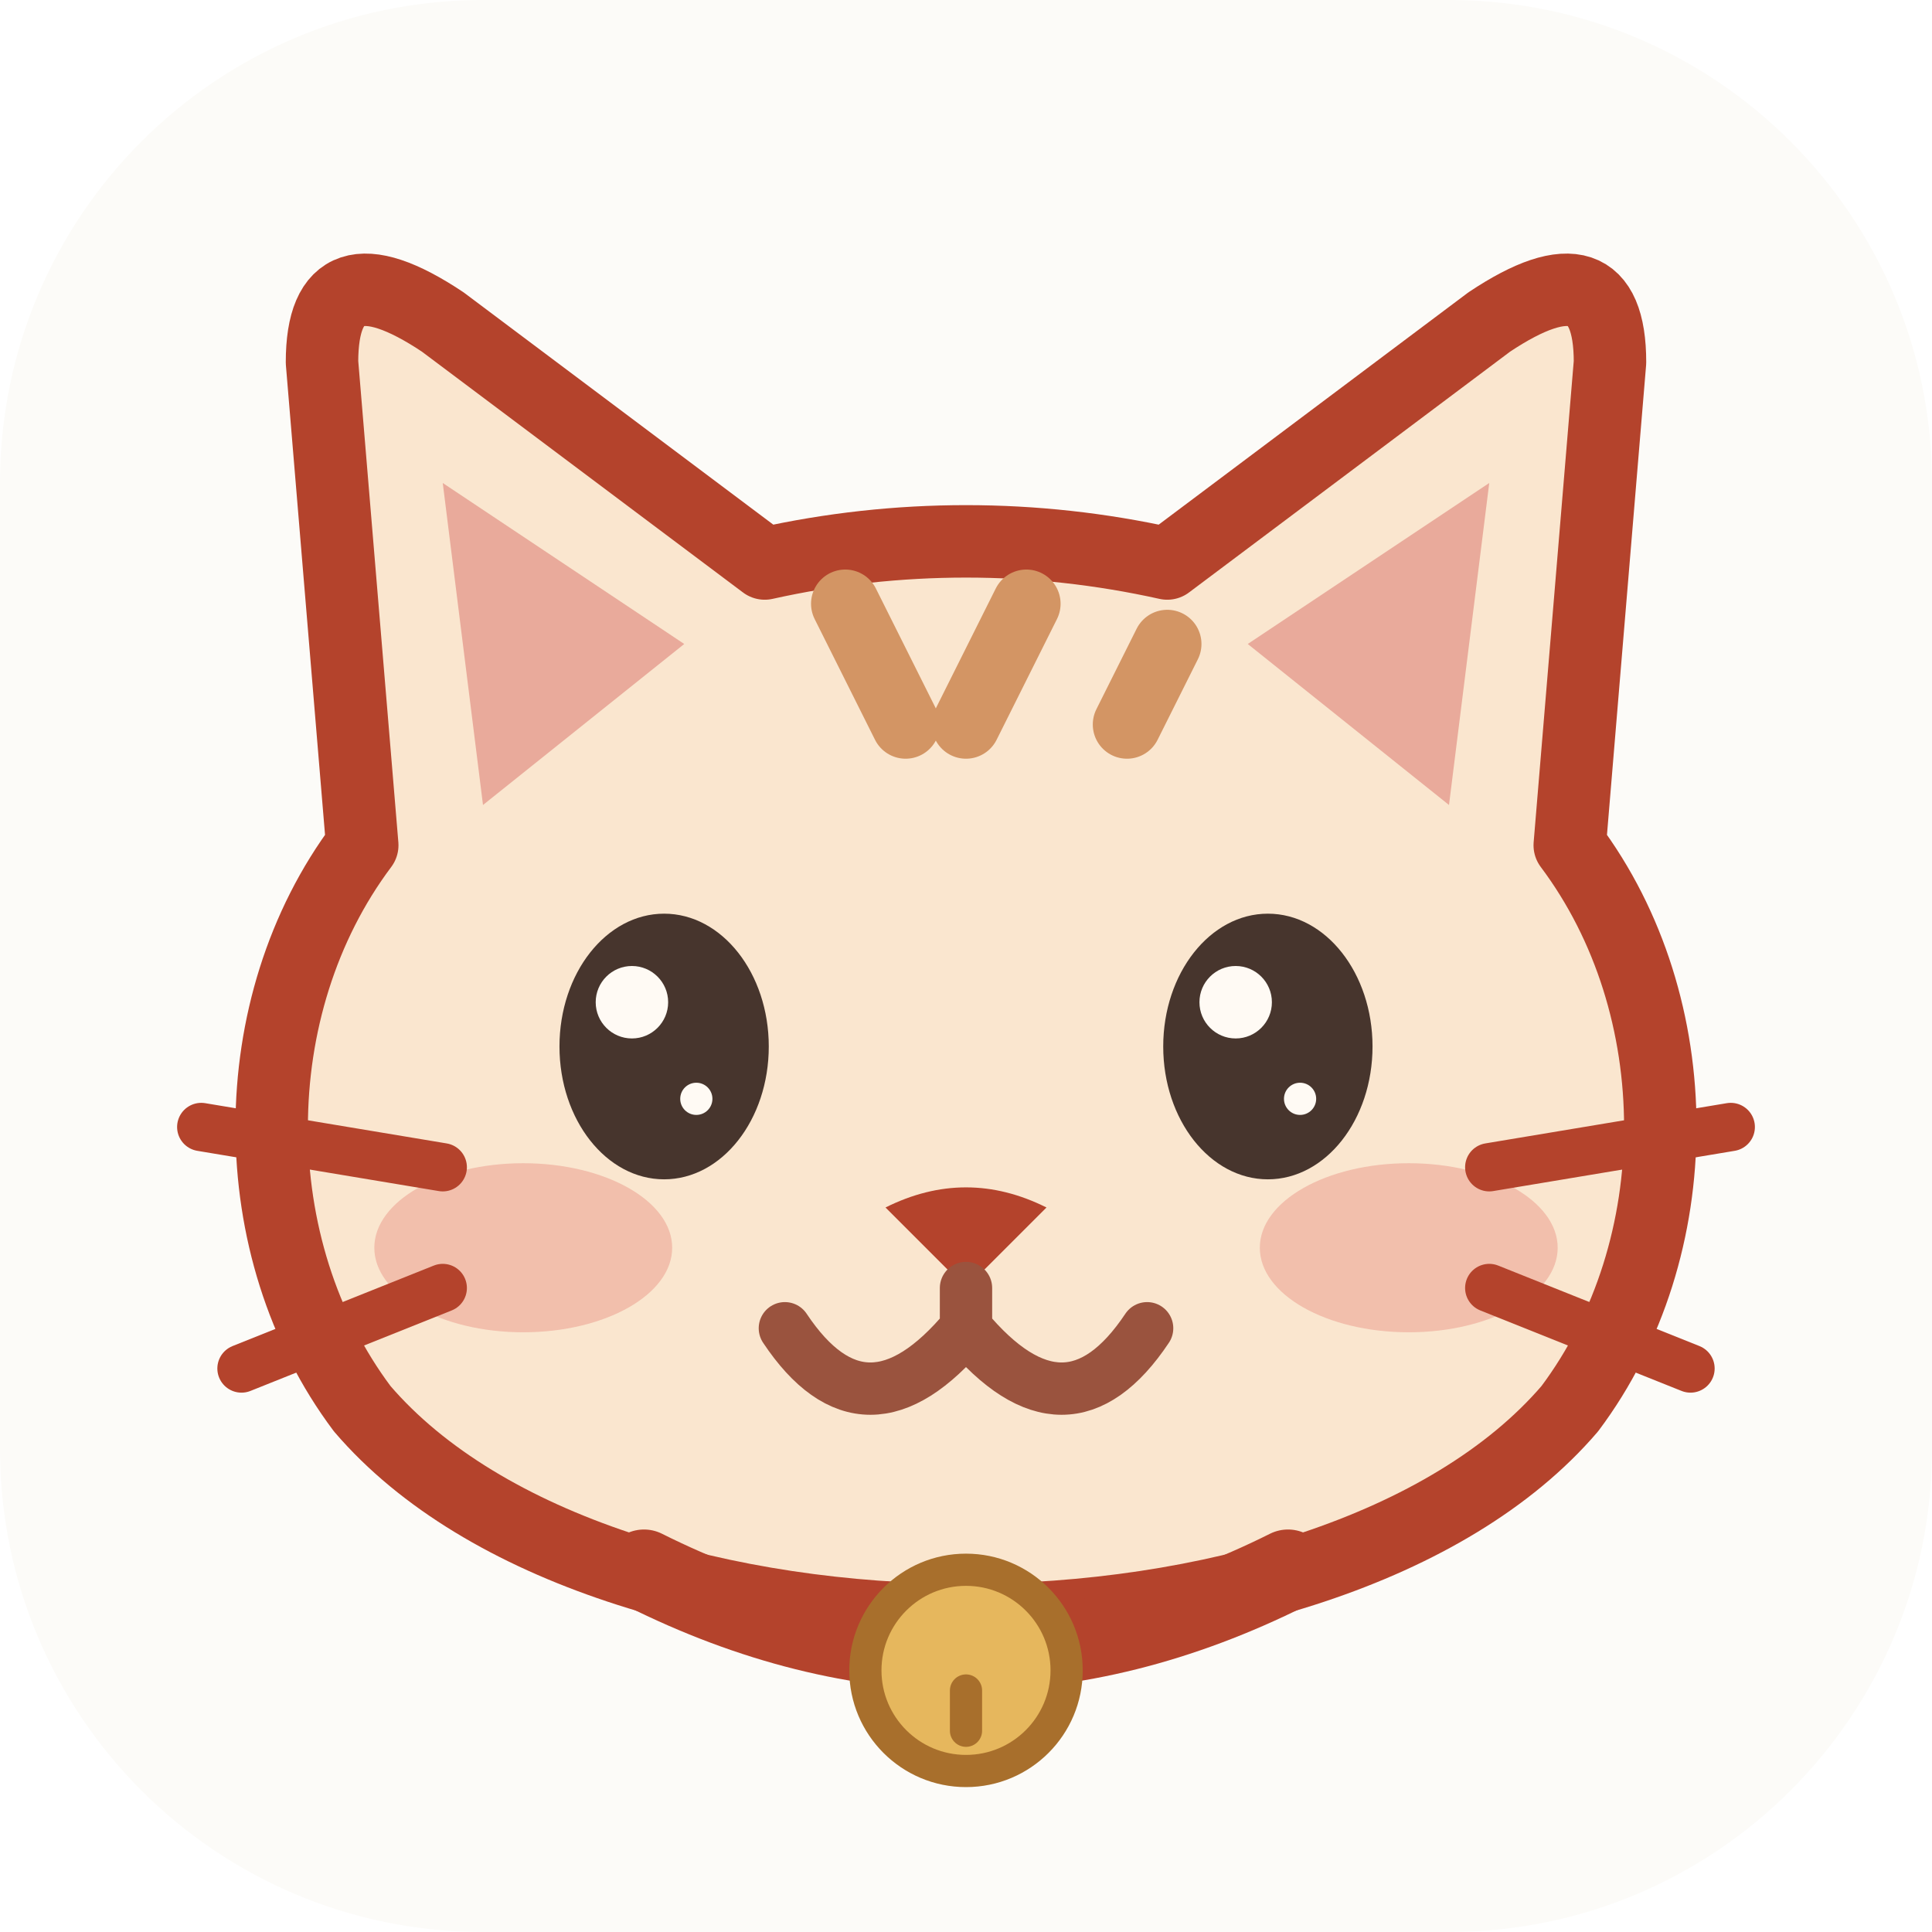
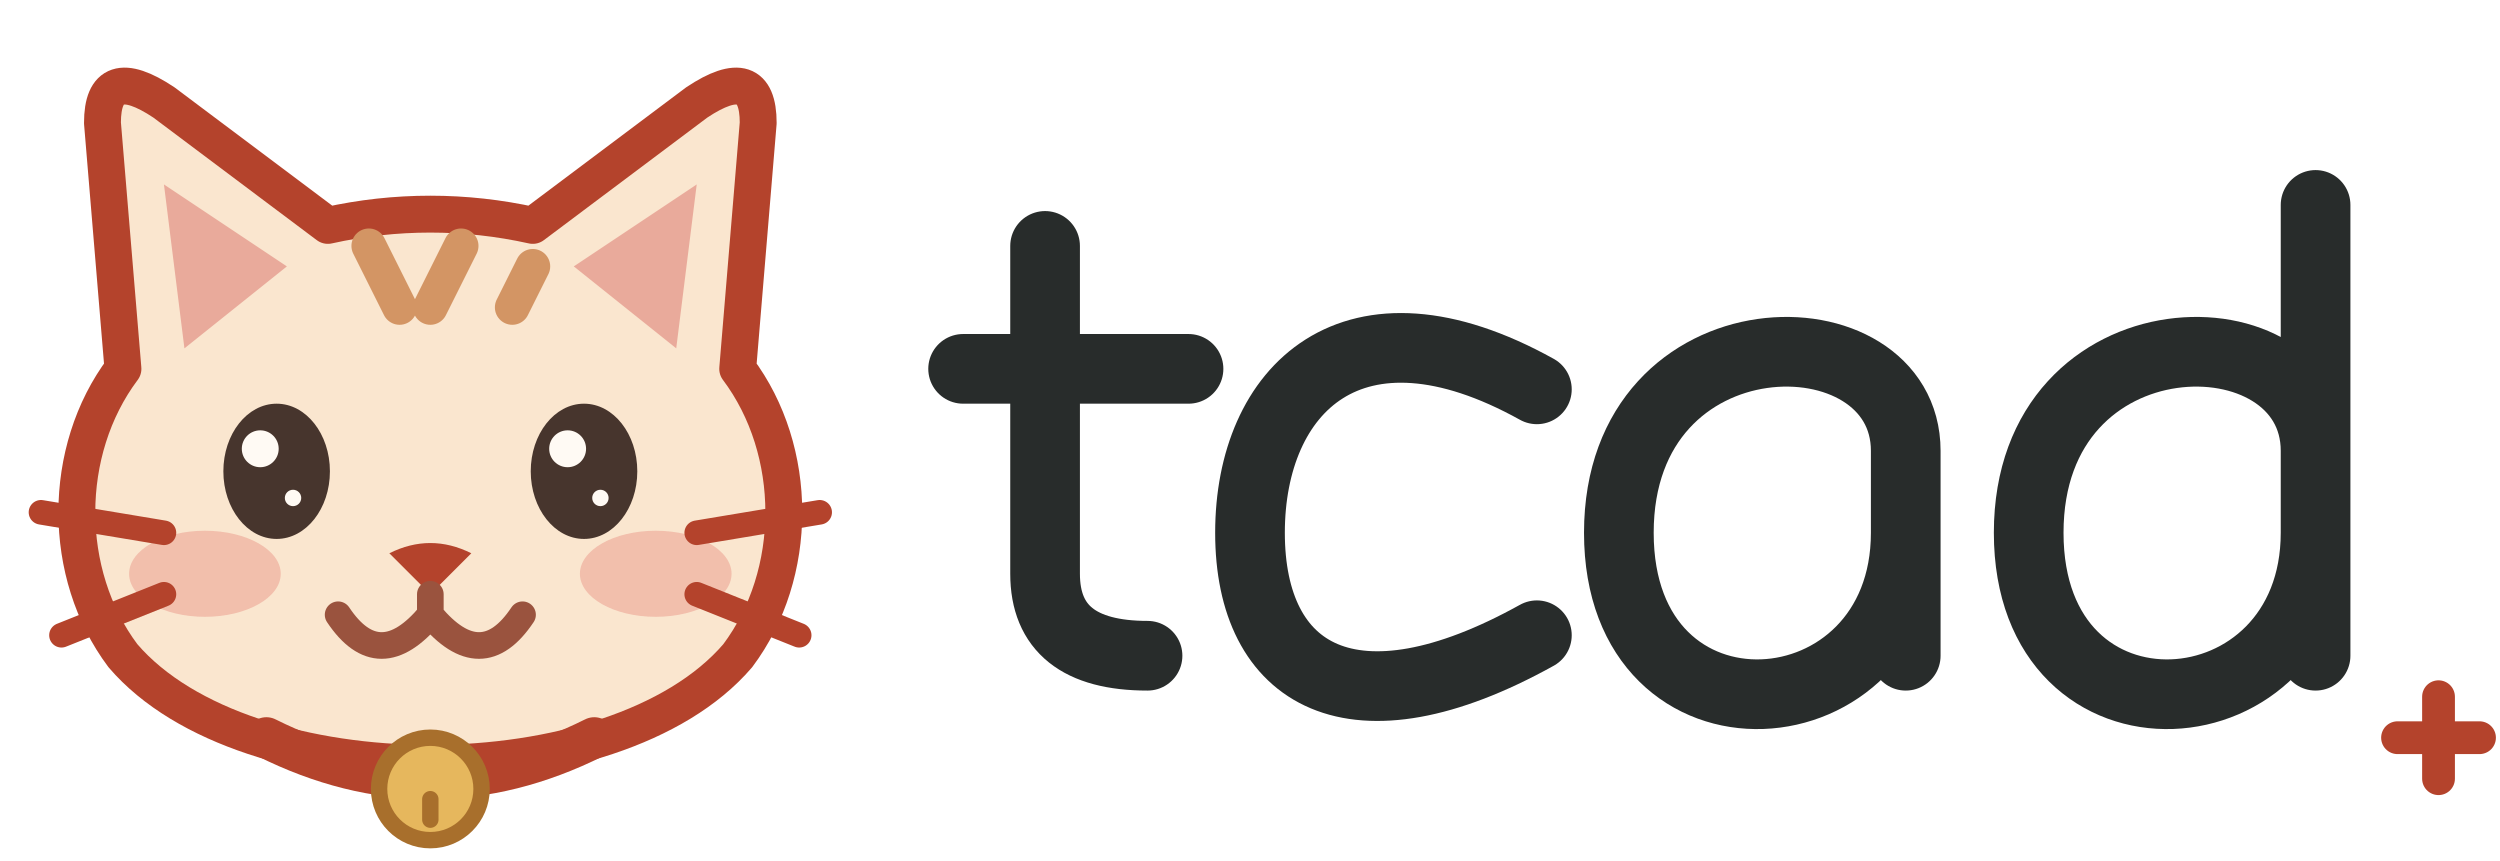
- <svg xmlns="http://www.w3.org/2000/svg" viewBox="0 0 48 48">
-   <rect width="48" height="48" rx="12" fill="#fcfbf8" />
-   <g transform="translate(3 3)">
-     <g class="kitten">
-       <path d="M6 18 5 6Q5 3 8 5l8 6a23 23 0 0 1 10 0l8-6q3-2 3 1l-1 12c3 4 3 10 0 14-6 7-24 7-30 0-3-4-3-10 0-14Z" fill="#fae6cf" stroke="#b4432c" stroke-width="1.8" stroke-linejoin="round" />
-       <path d="m8 9 1 8 5-4Zm26 0-6 4 5 4Z" fill="#e9aa9b" />
-       <path d="m18 12 1.5 3m3-3L21 15m5-2-1 2" stroke="#d39564" stroke-width="1.7" stroke-linecap="round" />
-       <ellipse cx="10" cy="28" rx="3.7" ry="2.1" fill="#efb1a0" opacity=".75" />
-       <ellipse cx="32" cy="28" rx="3.7" ry="2.1" fill="#efb1a0" opacity=".75" />
-       <g class="eye eye-left">
-         <ellipse cx="13.5" cy="23" rx="2.6" ry="3.3" fill="#47352d" />
-         <circle cx="12.7" cy="21.9" r=".9" fill="#fffaf4" />
-         <circle cx="14.3" cy="24.3" r=".4" fill="#fffaf4" />
-       </g>
-       <g class="eye eye-right">
-         <ellipse cx="28.5" cy="23" rx="2.6" ry="3.3" fill="#47352d" />
-         <circle cx="27.7" cy="21.9" r=".9" fill="#fffaf4" />
-         <circle cx="29.3" cy="24.3" r=".4" fill="#fffaf4" />
-       </g>
-       <path d="M19 27q2-1 4 0l-2 2Z" fill="#b4432c" />
-       <path d="M21 29v1q-2.5 3-4.5 0m4.5 0q2.5 3 4.5 0" fill="none" stroke="#9a533e" stroke-width="1.3" stroke-linecap="round" />
-       <path d="m2 25 6 1m-5 5 5-2m26-3 6-1m-6 4 5 2" stroke="#b4432c" stroke-width="1.2" stroke-linecap="round" />
-       <path d="M13 36q8 4 16 0" fill="none" stroke="#b4432c" stroke-width="2" stroke-linecap="round" />
-       <circle cx="21" cy="38.5" r="2.5" fill="#e6b75d" stroke="#a86f2c" stroke-width=".8" />
-       <path d="M21 39v1" stroke="#a86f2c" stroke-width=".8" stroke-linecap="round" />
+ <svg xmlns="http://www.w3.org/2000/svg" viewBox="0 0 122 42" fill="none">
+   <style>
+     .kitten { transform-origin: 21px 32px; animation: kitten-tilt 7.2s ease-in-out infinite; }
+     .eye { transform-box: fill-box; transform-origin: center; animation: kitten-blink 4.8s ease-in-out infinite; }
+     .eye-right { animation-delay: .035s; }
+     @keyframes kitten-blink {
+       0%, 38%, 44%, 48%, 54%, 100% { transform: scaleY(1); }
+       41%, 51% { transform: scaleY(.08); }
+     }
+     @keyframes kitten-tilt {
+       0%, 15%, 55%, 100% { transform: rotate(0deg) translateY(0); }
+       28%, 40% { transform: rotate(-5deg) translateY(-.5px); }
+       70%, 82% { transform: rotate(3deg) translateY(-.5px); }
+     }
+     @media (prefers-reduced-motion: reduce) { .kitten, .eye { animation: none; } }
+   </style>
+   <g class="kitten">
+     <path d="M6 18 5 6Q5 3 8 5l8 6a23 23 0 0 1 10 0l8-6q3-2 3 1l-1 12c3 4 3 10 0 14-6 7-24 7-30 0-3-4-3-10 0-14Z" fill="#fae6cf" stroke="#b4432c" stroke-width="1.8" stroke-linejoin="round" />
+     <path d="m8 9 1 8 5-4Zm26 0-6 4 5 4Z" fill="#e9aa9b" />
+     <path d="m18 12 1.5 3m3-3L21 15m5-2-1 2" stroke="#d39564" stroke-width="1.7" stroke-linecap="round" />
+     <ellipse cx="10" cy="28" rx="3.7" ry="2.1" fill="#efb1a0" opacity=".75" />
+     <ellipse cx="32" cy="28" rx="3.7" ry="2.1" fill="#efb1a0" opacity=".75" />
+     <g class="eye eye-left">
+       <ellipse cx="13.5" cy="23" rx="2.6" ry="3.3" fill="#47352d" />
+       <circle cx="12.7" cy="21.9" r=".9" fill="#fffaf4" />
+       <circle cx="14.3" cy="24.3" r=".4" fill="#fffaf4" />
    </g>
+     <g class="eye eye-right">
+       <ellipse cx="28.5" cy="23" rx="2.6" ry="3.3" fill="#47352d" />
+       <circle cx="27.7" cy="21.9" r=".9" fill="#fffaf4" />
+       <circle cx="29.3" cy="24.3" r=".4" fill="#fffaf4" />
+     </g>
+     <path d="M19 27q2-1 4 0l-2 2Z" fill="#b4432c" />
+     <path d="M21 29v1q-2.5 3-4.5 0m4.5 0q2.5 3 4.5 0" fill="none" stroke="#9a533e" stroke-width="1.3" stroke-linecap="round" />
+     <path d="m2 25 6 1m-5 5 5-2m26-3 6-1m-6 4 5 2" stroke="#b4432c" stroke-width="1.2" stroke-linecap="round" />
+     <path d="M13 36q8 4 16 0" fill="none" stroke="#b4432c" stroke-width="2" stroke-linecap="round" />
+     <circle cx="21" cy="38.5" r="2.5" fill="#e6b75d" stroke="#a86f2c" stroke-width=".8" />
+     <path d="M21 39v1" stroke="#a86f2c" stroke-width=".8" stroke-linecap="round" />
  </g>
+   <g stroke="#282c2b" stroke-width="3.4" stroke-linecap="round" stroke-linejoin="round">
+     <path d="M51 12v16q0 4 5 4m-9-14h11" />
+     <path d="M75 19c-9-5-14 0-14 7s5 10 14 5" />
+     <path d="M93 32V22c0-7-14-7-14 4s14 10 14 0" />
+     <path d="M113 10v22m0-10c0-7-14-7-14 4s14 10 14 0" />
+   </g>
+   <path d="M119 34v4m-2-2h4" stroke="#b4432c" stroke-width="1.6" stroke-linecap="round" />
</svg>
